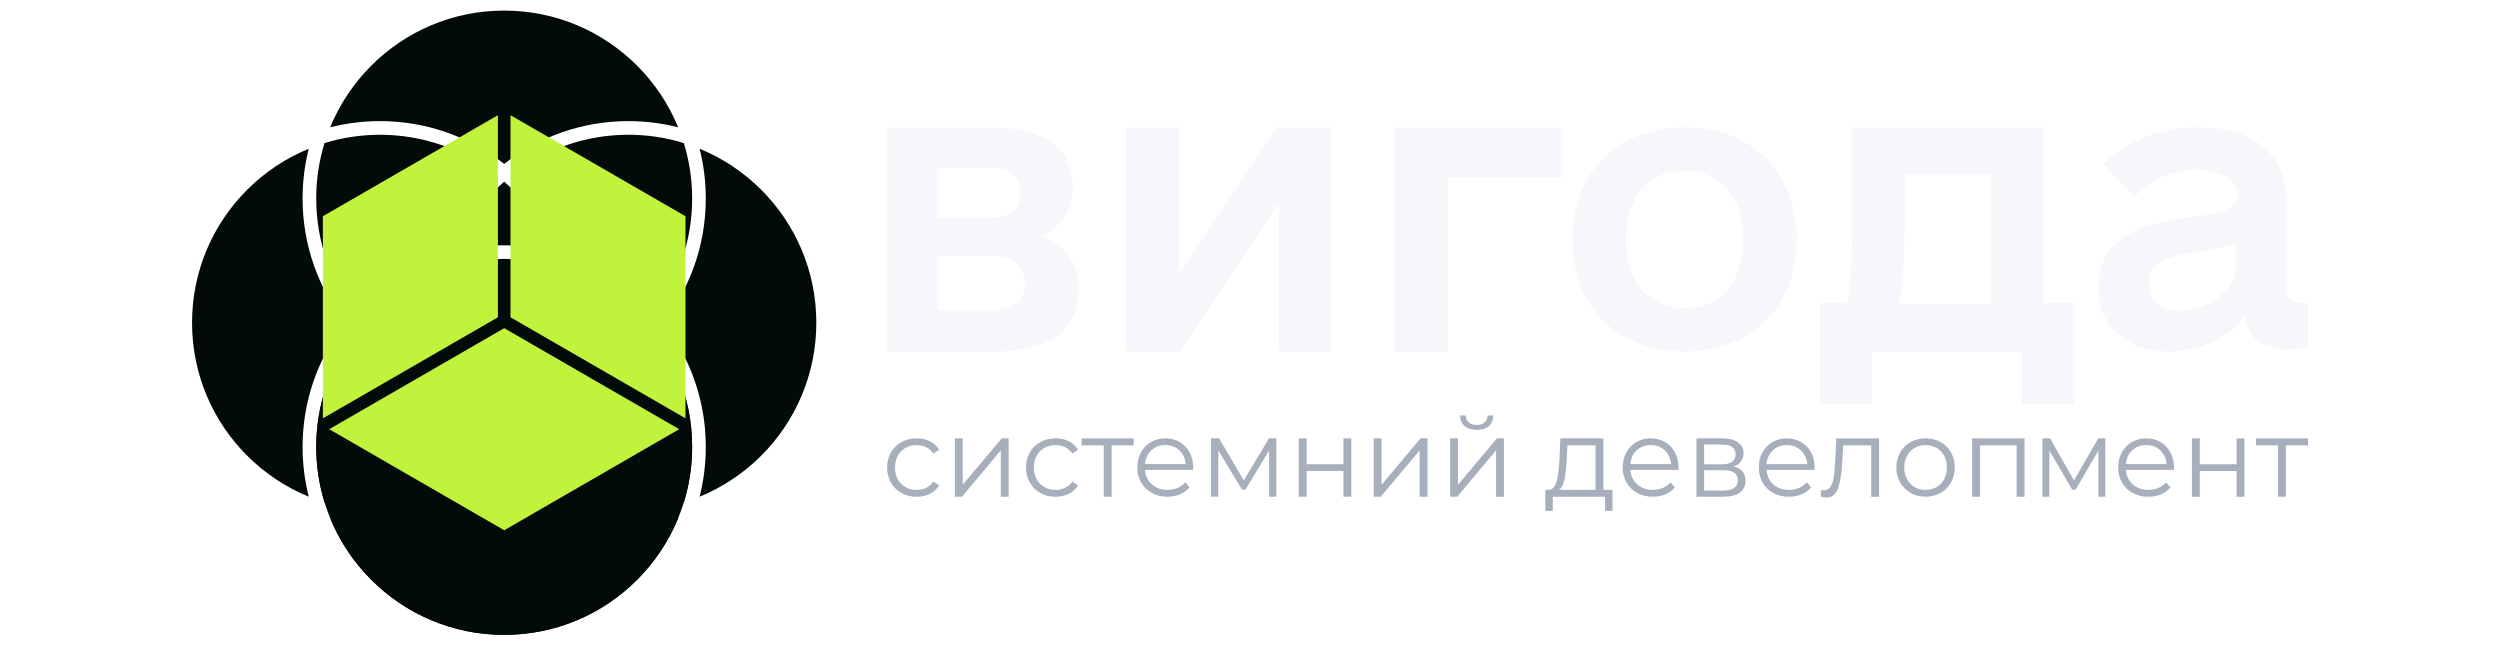
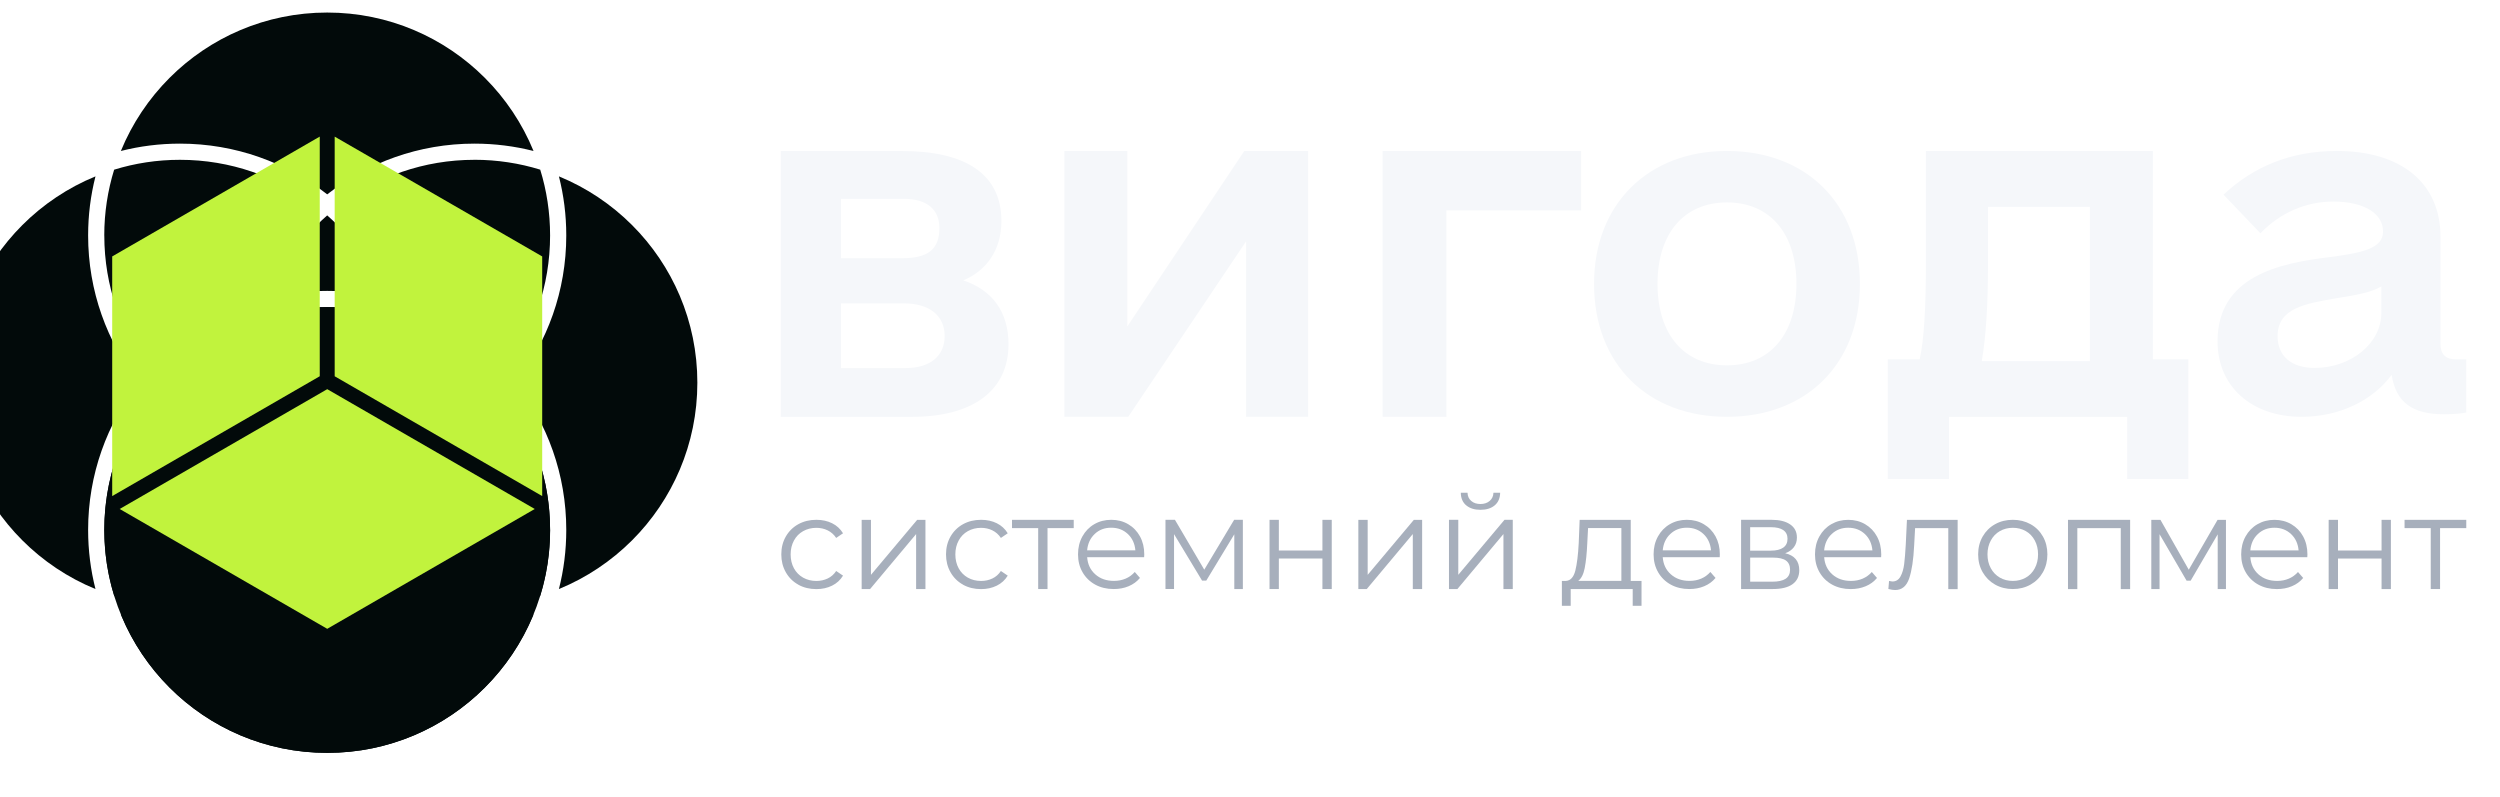
- <svg xmlns="http://www.w3.org/2000/svg" id="_Шар_1" data-name="Шар 1" viewBox="0 80 930.91 250">
+ <svg xmlns="http://www.w3.org/2000/svg" id="_Шар_1" data-name="Шар 1" viewBox="85 80 785 250">
  <defs>
    <style>
      .cls-1 {
        fill: #c1f33d;
      }

      .cls-2 {
        fill: #f5f7fa;
      }

      .cls-3, .cls-4 {
        fill: #020a0a;
      }

      .cls-4 {
        fill-rule: evenodd;
      }

      .cls-5 {
        fill: #a7afbc;
      }
    </style>
  </defs>
  <path class="cls-4" d="M163.99,200.17c0,7.19,1.08,14.13,3.1,20.66,6.53,2.01,13.47,3.1,20.66,3.1s14.13-1.08,20.66-3.1c2.01-6.53,3.1-13.47,3.1-20.66s-1.08-14.13-3.1-20.66c-6.53-2.01-13.47-3.1-20.66-3.1s-14.13,1.08-20.66,3.1c-2.01,6.53-3.1,13.47-3.1,20.66" />
  <circle class="cls-3" cx="187.74" cy="246.41" r="69.99" />
  <path class="cls-4" d="M112.67,246.41c0-17.44,5.95-33.49,15.93-46.24-9.98-12.75-15.93-28.8-15.93-46.24,0-6.4.8-12.62,2.31-18.55-8.66,3.55-16.46,8.79-22.97,15.3-12.67,12.67-20.5,30.16-20.5,49.49s7.83,36.83,20.5,49.49c6.51,6.51,14.31,11.75,22.97,15.3-1.51-5.93-2.31-12.15-2.31-18.55" />
  <path class="cls-4" d="M117.75,153.93c0,15.88,5.29,30.52,14.19,42.26.88-.98,1.79-1.93,2.72-2.86,7.92-7.92,17.6-14.08,28.4-17.84,3.76-10.8,9.92-20.48,17.84-28.4.93-.93,1.89-1.84,2.86-2.72-11.74-8.91-26.38-14.19-42.26-14.19-7.19,0-14.13,1.08-20.66,3.1-2.01,6.53-3.1,13.47-3.1,20.66" />
  <path class="cls-4" d="M141.5,125.1c17.44,0,33.49,5.95,46.24,15.93,12.75-9.98,28.8-15.93,46.24-15.93,6.4,0,12.62.8,18.55,2.31-3.55-8.66-8.79-16.46-15.3-22.97-12.67-12.67-30.16-20.5-49.49-20.5s-36.83,7.83-49.49,20.5c-6.51,6.51-11.75,14.31-15.3,22.97,5.93-1.51,12.15-2.31,18.55-2.31" />
  <path class="cls-4" d="M233.98,130.18c-15.88,0-30.52,5.29-42.26,14.19.98.88,1.93,1.79,2.86,2.72,7.92,7.92,14.08,17.6,17.84,28.4,10.8,3.76,20.48,9.92,28.4,17.84.93.93,1.84,1.89,2.72,2.86,8.91-11.74,14.19-26.38,14.19-42.26,0-7.19-1.08-14.13-3.1-20.66-6.53-2.01-13.47-3.1-20.66-3.1" />
  <path class="cls-4" d="M262.81,153.93c0,17.44-5.95,33.49-15.93,46.24,9.98,12.75,15.93,28.8,15.93,46.24,0,6.4-.8,12.62-2.31,18.55,8.66-3.55,16.46-8.79,22.97-15.3,12.67-12.67,20.5-30.16,20.5-49.49s-7.83-36.83-20.5-49.49c-6.51-6.51-14.31-11.75-22.97-15.3,1.51,5.93,2.31,12.15,2.31,18.55" />
  <path class="cls-4" d="M257.73,246.41c0-15.88-5.29-30.52-14.19-42.26-.88.98-1.79,1.93-2.72,2.86-7.92,7.92-17.6,14.08-28.4,17.84-3.76,10.8-9.92,20.48-17.84,28.4-.93.93-1.89,1.84-2.86,2.72,11.74,8.91,26.38,14.19,42.26,14.19,7.19,0,14.13-1.08,20.66-3.1,2.01-6.53,3.1-13.47,3.1-20.66" />
  <path class="cls-4" d="M233.98,275.24c-17.44,0-33.49-5.95-46.24-15.93-12.75,9.98-28.8,15.93-46.24,15.93-6.4,0-12.62-.8-18.55-2.31,3.55,8.66,8.79,16.46,15.3,22.97,12.67,12.67,30.16,20.5,49.49,20.5s36.83-7.83,49.49-20.5c6.51-6.51,11.75-14.31,15.3-22.97-5.93,1.51-12.15,2.31-18.55,2.31" />
  <path class="cls-4" d="M141.5,270.16c15.88,0,30.52-5.29,42.26-14.19-.98-.88-1.93-1.79-2.86-2.72-7.92-7.92-14.08-17.6-17.84-28.4-10.8-3.76-20.48-9.92-28.4-17.84-.93-.93-1.84-1.89-2.72-2.86-8.91,11.74-14.19,26.38-14.19,42.26,0,7.19,1.08,14.13,3.1,20.66,6.53,2.01,13.47,3.1,20.66,3.1" />
  <path class="cls-4" d="M169.19,226.69c3.55,8.66,8.79,16.46,15.3,22.97,1.05,1.05,2.14,2.07,3.25,3.05,1.12-.98,2.2-2,3.25-3.05,6.51-6.51,11.75-14.31,15.3-22.97-5.93,1.51-12.15,2.31-18.55,2.31s-12.62-.8-18.55-2.31" />
  <path class="cls-4" d="M161.22,218.72c-1.51-5.93-2.31-12.15-2.31-18.55s.8-12.62,2.31-18.55c-8.66,3.55-16.46,8.79-22.97,15.3-1.05,1.05-2.07,2.14-3.05,3.25.98,1.12,2,2.2,3.05,3.25,6.51,6.51,14.31,11.75,22.97,15.3" />
  <path class="cls-4" d="M216.57,200.17c0,6.4-.8,12.62-2.31,18.55,8.66-3.55,16.46-8.79,22.97-15.3,1.05-1.05,2.07-2.14,3.05-3.25-.98-1.12-2-2.2-3.05-3.25-6.51-6.51-14.31-11.75-22.97-15.3,1.51,5.93,2.31,12.15,2.31,18.55" />
  <path class="cls-4" d="M187.74,171.34c6.4,0,12.62.8,18.55,2.31-3.55-8.66-8.79-16.46-15.3-22.97-1.05-1.05-2.14-2.07-3.25-3.05-1.12.98-2.2,2-3.25,3.05-6.51,6.51-11.75,14.31-15.3,22.97,5.93-1.51,12.15-2.31,18.55-2.31" />
  <polygon class="cls-1" points="122.58 239.82 187.75 277.45 252.91 239.82 187.75 202.2 122.58 239.82" />
  <polygon class="cls-1" points="255.25 235.77 255.25 160.52 190.09 122.9 190.09 198.15 255.25 235.77" />
  <polygon class="cls-1" points="120.23 235.77 120.23 160.52 185.4 122.89 185.4 198.14 120.23 235.77" />
  <path class="cls-2" d="M401.67,188.07c0,14.75-11.41,22.82-30.33,22.82h-41.18v-83.47h38.12c19.48,0,31.16,6.96,31.16,21.98,0,9.18-4.73,15.58-11.96,18.64,9.18,3.06,14.19,10.02,14.19,20.03ZM349.08,161.08h19.2c8.07,0,11.69-2.78,11.69-9.46,0-5.84-3.9-9.18-11.13-9.18h-19.76v18.64ZM381.63,185.56c0-6.4-4.73-10.3-12.8-10.3h-19.76v20.31h20.31c7.79,0,12.24-3.89,12.24-10.02Z" />
  <path class="cls-2" d="M495.75,127.41v83.47h-19.48v-55.09l-37.01,55.09h-20.03v-83.47h19.75v55.09l36.73-55.09h20.03Z" />
  <path class="cls-2" d="M581.47,146.05h-42.29v64.83h-20.03v-83.47h62.33v18.64Z" />
  <path class="cls-2" d="M585.53,169.14c0-25.04,16.96-41.74,41.74-41.74s41.74,16.43,41.74,41.74-16.96,41.74-41.74,41.74-41.74-16.43-41.74-41.74ZM649.08,169.14c0-15.89-8.35-25.58-21.81-25.58s-21.81,9.7-21.81,25.58,8.35,25.58,21.81,25.58,21.81-9.69,21.81-25.58Z" />
  <path class="cls-2" d="M772.14,192.83v37.58h-19.21v-19.49h-55.95v19.49h-19.21v-37.58h10.02c1.39-6.4,1.95-16.42,1.95-30.62v-34.8h71.27v65.42h11.14ZM741.24,193.39v-48.44h-32.01v18.09c0,11.97-.56,22.27-1.95,30.35h33.96Z" />
  <path class="cls-2" d="M859.4,192.84v16.7c-1.35.27-3.5.54-7,.54-9.96,0-15.08-3.77-16.43-12.39-5.92,8.08-16.43,13.19-28.27,13.19-15.62,0-26.39-9.42-26.39-23.7,0-20.46,19.39-24.5,34.74-26.39,10.5-1.35,17.23-2.69,17.23-8.08,0-5.65-5.92-9.42-15.62-9.42-8.62,0-16.69,3.5-22.89,9.96l-11.58-12.12c9.43-8.89,21.27-13.73,35.54-13.73,20.46,0,32.58,10.23,32.58,26.93v33.66c0,3.23,1.62,4.85,4.85,4.85h3.23ZM832.74,178.3v-8.35c-3.23,1.89-7.81,2.69-14.54,3.77-9.16,1.62-18.04,2.96-18.04,11.85,0,6.19,4.31,9.96,11.58,9.96,11.58,0,21-7.81,21-17.23Z" />
  <path class="cls-5" d="M335.67,263.58c-1.67-.92-2.97-2.21-3.92-3.88-.95-1.67-1.42-3.54-1.42-5.63s.47-3.95,1.42-5.61c.95-1.65,2.26-2.94,3.92-3.86,1.67-.92,3.56-1.38,5.67-1.38,1.84,0,3.49.36,4.94,1.08,1.45.72,2.59,1.77,3.43,3.15l-2.15,1.46c-.7-1.06-1.6-1.85-2.68-2.38-1.08-.53-2.26-.79-3.54-.79-1.54,0-2.93.35-4.16,1.04-1.23.69-2.19,1.67-2.88,2.95-.69,1.27-1.04,2.72-1.04,4.35s.35,3.11,1.04,4.37c.69,1.26,1.65,2.23,2.88,2.93,1.23.69,2.62,1.04,4.16,1.04,1.27,0,2.45-.26,3.54-.77,1.08-.51,1.98-1.3,2.68-2.36l2.15,1.46c-.84,1.38-1.99,2.43-3.45,3.15-1.46.72-3.1,1.08-4.92,1.08-2.11,0-4-.46-5.67-1.38Z" />
  <path class="cls-5" d="M355.55,243.23h2.93v17.27l14.51-17.27h2.6v21.74h-2.93v-17.27l-14.46,17.27h-2.64v-21.74Z" />
  <path class="cls-5" d="M387.39,263.58c-1.67-.92-2.97-2.21-3.92-3.88-.95-1.67-1.42-3.54-1.42-5.63s.47-3.95,1.42-5.61c.95-1.65,2.26-2.94,3.92-3.86,1.67-.92,3.56-1.38,5.67-1.38,1.84,0,3.49.36,4.94,1.08,1.45.72,2.59,1.77,3.43,3.15l-2.15,1.46c-.7-1.06-1.6-1.85-2.68-2.38-1.08-.53-2.26-.79-3.54-.79-1.54,0-2.93.35-4.16,1.04-1.23.69-2.19,1.67-2.88,2.95-.69,1.27-1.04,2.72-1.04,4.35s.35,3.11,1.04,4.37c.69,1.26,1.65,2.23,2.88,2.93,1.23.69,2.62,1.04,4.16,1.04,1.27,0,2.45-.26,3.54-.77,1.08-.51,1.98-1.3,2.68-2.36l2.15,1.46c-.84,1.38-1.99,2.43-3.45,3.15-1.46.72-3.1,1.08-4.92,1.08-2.11,0-4-.46-5.67-1.38Z" />
  <path class="cls-5" d="M422.14,245.83h-8.22v19.13h-2.93v-19.13h-8.22v-2.6h19.38v2.6Z" />
  <path class="cls-5" d="M444.24,254.97h-17.87c.16,2.22,1.02,4.02,2.56,5.38,1.54,1.37,3.49,2.05,5.85,2.05,1.33,0,2.55-.24,3.66-.71,1.11-.47,2.07-1.17,2.88-2.09l1.63,1.87c-.95,1.14-2.13,2-3.55,2.6-1.42.6-2.99.89-4.69.89-2.19,0-4.14-.47-5.83-1.4-1.69-.93-3.01-2.23-3.96-3.88-.95-1.65-1.42-3.52-1.42-5.61s.45-3.95,1.36-5.61c.91-1.65,2.15-2.94,3.74-3.86,1.58-.92,3.36-1.38,5.34-1.38s3.75.46,5.32,1.38c1.57.92,2.8,2.2,3.7,3.84.89,1.64,1.34,3.51,1.34,5.63l-.04.89ZM428.74,247.67c-1.39,1.31-2.19,3.03-2.38,5.14h15.15c-.19-2.11-.98-3.83-2.38-5.14-1.39-1.31-3.13-1.97-5.22-1.97s-3.79.66-5.18,1.97Z" />
  <path class="cls-5" d="M475.26,243.23v21.73h-2.69v-17.19l-8.8,14.54h-1.32l-8.8-14.59v17.23h-2.69v-21.73h2.97l9.21,15.66,9.38-15.66h2.73Z" />
  <path class="cls-5" d="M483.63,243.23h2.93v9.63h13.68v-9.63h2.93v21.73h-2.93v-9.59h-13.68v9.59h-2.93v-21.73Z" />
  <path class="cls-5" d="M511.52,243.23h2.93v17.27l14.5-17.27h2.6v21.73h-2.93v-17.27l-14.46,17.27h-2.64v-21.73Z" />
  <path class="cls-5" d="M539.97,243.22h2.93v17.27l14.51-17.27h2.6v21.74h-2.93v-17.27l-14.46,17.27h-2.64v-21.74ZM545.38,238.68c-1.1-.94-1.67-2.26-1.69-3.97h2.11c.03,1.07.41,1.94,1.16,2.58.74.65,1.71.97,2.89.97s2.16-.32,2.91-.97c.76-.65,1.15-1.51,1.18-2.58h2.11c-.03,1.71-.6,3.03-1.71,3.97-1.12.94-2.61,1.4-4.48,1.4s-3.36-.47-4.46-1.4Z" />
  <path class="cls-5" d="M600.44,262.41v7.81h-2.77v-5.25h-19.47v5.25h-2.77v-7.81h1.24c1.46-.08,2.45-1.16,2.98-3.22.52-2.07.88-4.96,1.07-8.68l.29-7.28h16.04v19.18h3.39ZM582.62,258.29c-.39,2-1.07,3.37-2.07,4.11h13.56v-16.58h-10.46l-.25,4.84c-.14,3.09-.4,5.63-.79,7.63Z" />
  <path class="cls-5" d="M624.98,254.97h-17.88c.16,2.22,1.02,4.02,2.56,5.38,1.54,1.37,3.49,2.05,5.85,2.05,1.33,0,2.55-.24,3.66-.71,1.11-.47,2.07-1.17,2.88-2.09l1.63,1.87c-.95,1.14-2.13,2.01-3.55,2.6-1.42.6-2.99.89-4.69.89-2.19,0-4.14-.47-5.83-1.4-1.69-.93-3.01-2.23-3.96-3.88-.95-1.65-1.42-3.52-1.42-5.61s.45-3.95,1.36-5.61c.91-1.65,2.15-2.94,3.74-3.86,1.58-.92,3.37-1.38,5.34-1.38s3.75.46,5.32,1.38c1.57.92,2.8,2.2,3.7,3.84.89,1.64,1.34,3.51,1.34,5.63l-.04.89ZM609.48,247.67c-1.4,1.31-2.19,3.03-2.38,5.14h15.16c-.19-2.11-.98-3.83-2.38-5.14-1.4-1.31-3.13-1.97-5.22-1.97s-3.79.66-5.18,1.97Z" />
  <path class="cls-5" d="M649.97,259.05c0,1.9-.7,3.36-2.11,4.38-1.4,1.02-3.5,1.53-6.28,1.53h-9.88v-21.74h9.59c2.48,0,4.42.48,5.83,1.45,1.41.96,2.11,2.34,2.11,4.13,0,1.18-.32,2.2-.97,3.04-.65.84-1.55,1.47-2.71,1.88,2.95.69,4.42,2.47,4.42,5.33ZM634.55,252.9h6.53c1.68,0,2.97-.32,3.86-.95.9-.63,1.34-1.56,1.34-2.77s-.45-2.12-1.34-2.73c-.9-.61-2.18-.91-3.86-.91h-6.53v7.36ZM645.67,261.74c.94-.61,1.41-1.56,1.41-2.85s-.43-2.25-1.28-2.87c-.86-.62-2.21-.93-4.05-.93h-7.19v7.56h6.9c1.87,0,3.28-.3,4.22-.91Z" />
  <path class="cls-5" d="M675.67,254.97h-17.88c.16,2.22,1.02,4.02,2.56,5.39,1.54,1.37,3.5,2.05,5.85,2.05,1.33,0,2.55-.24,3.66-.71,1.11-.47,2.07-1.17,2.89-2.09l1.63,1.87c-.95,1.14-2.13,2.01-3.56,2.6-1.42.6-2.99.89-4.7.89-2.19,0-4.14-.47-5.83-1.4-1.69-.93-3.01-2.23-3.96-3.88-.95-1.65-1.42-3.52-1.42-5.61s.45-3.96,1.36-5.61c.91-1.65,2.15-2.94,3.74-3.86,1.59-.92,3.37-1.38,5.34-1.38s3.75.46,5.32,1.38c1.57.92,2.81,2.2,3.7,3.84.89,1.64,1.34,3.52,1.34,5.63l-.04.89ZM660.16,247.68c-1.4,1.31-2.19,3.03-2.38,5.14h15.16c-.19-2.11-.98-3.83-2.38-5.14-1.4-1.31-3.14-1.97-5.22-1.97s-3.79.66-5.18,1.97Z" />
  <path class="cls-5" d="M699.7,243.23v21.75h-2.94v-19.14h-10.42l-.29,5.37c-.22,4.52-.74,7.99-1.57,10.42-.83,2.43-2.3,3.64-4.42,3.64-.58,0-1.28-.11-2.11-.33l.21-2.52c.5.11.84.17,1.03.17,1.13,0,1.98-.52,2.56-1.57.58-1.05.96-2.34,1.16-3.89.19-1.54.36-3.58.5-6.12l.37-7.77h15.92Z" />
  <path class="cls-5" d="M711.46,263.56c-1.65-.93-2.95-2.23-3.9-3.88-.95-1.65-1.42-3.52-1.42-5.61s.47-3.95,1.42-5.61c.95-1.65,2.25-2.94,3.9-3.86,1.65-.92,3.51-1.38,5.57-1.38s3.91.46,5.57,1.38c1.65.92,2.94,2.21,3.88,3.86.93,1.65,1.4,3.52,1.4,5.61s-.47,3.95-1.4,5.61c-.93,1.65-2.23,2.95-3.88,3.88-1.65.93-3.51,1.4-5.57,1.4s-3.92-.47-5.57-1.4ZM721.11,261.37c1.2-.69,2.15-1.67,2.82-2.95.68-1.27,1.02-2.72,1.02-4.35s-.34-3.07-1.02-4.35c-.68-1.27-1.62-2.26-2.82-2.95-1.21-.69-2.57-1.04-4.08-1.04s-2.88.35-4.08,1.04c-1.21.69-2.15,1.67-2.84,2.95-.69,1.27-1.04,2.72-1.04,4.35s.34,3.07,1.04,4.35c.69,1.27,1.64,2.25,2.84,2.95,1.2.69,2.57,1.04,4.08,1.04s2.88-.35,4.08-1.04Z" />
  <path class="cls-5" d="M753.86,243.23v21.75h-2.94v-19.14h-13.64v19.14h-2.93v-21.75h19.51Z" />
  <path class="cls-5" d="M809.49,254.97h-17.88c.16,2.22,1.02,4.02,2.56,5.39,1.54,1.37,3.5,2.05,5.85,2.05,1.33,0,2.55-.24,3.66-.71,1.11-.47,2.07-1.17,2.89-2.09l1.63,1.87c-.95,1.14-2.13,2.01-3.56,2.6-1.42.6-2.99.89-4.7.89-2.19,0-4.14-.47-5.83-1.4-1.69-.93-3.01-2.23-3.96-3.88-.95-1.65-1.42-3.52-1.42-5.61s.45-3.96,1.36-5.61c.91-1.65,2.15-2.94,3.74-3.86,1.59-.92,3.37-1.38,5.34-1.38s3.75.46,5.32,1.38c1.57.92,2.81,2.2,3.7,3.84.89,1.64,1.34,3.52,1.34,5.63l-.04.89ZM793.98,247.68c-1.4,1.31-2.19,3.03-2.38,5.14h15.16c-.19-2.11-.98-3.83-2.38-5.14-1.4-1.31-3.14-1.97-5.22-1.97s-3.79.66-5.18,1.97Z" />
  <path class="cls-5" d="M816.2,243.23h2.93v9.63h13.68v-9.63h2.93v21.74h-2.93v-9.59h-13.68v9.59h-2.93v-21.74Z" />
  <path class="cls-5" d="M859.4,245.83h-8.22v19.13h-2.93v-19.13h-8.22v-2.6h19.38v2.6Z" />
  <path class="cls-5" d="M783.95,243.23v21.74h-2.59v-17.19l-8.49,14.55h-1.28l-8.49-14.59v17.23h-2.59v-21.74h2.87l8.89,15.66,9.05-15.66h2.63Z" />
</svg>
